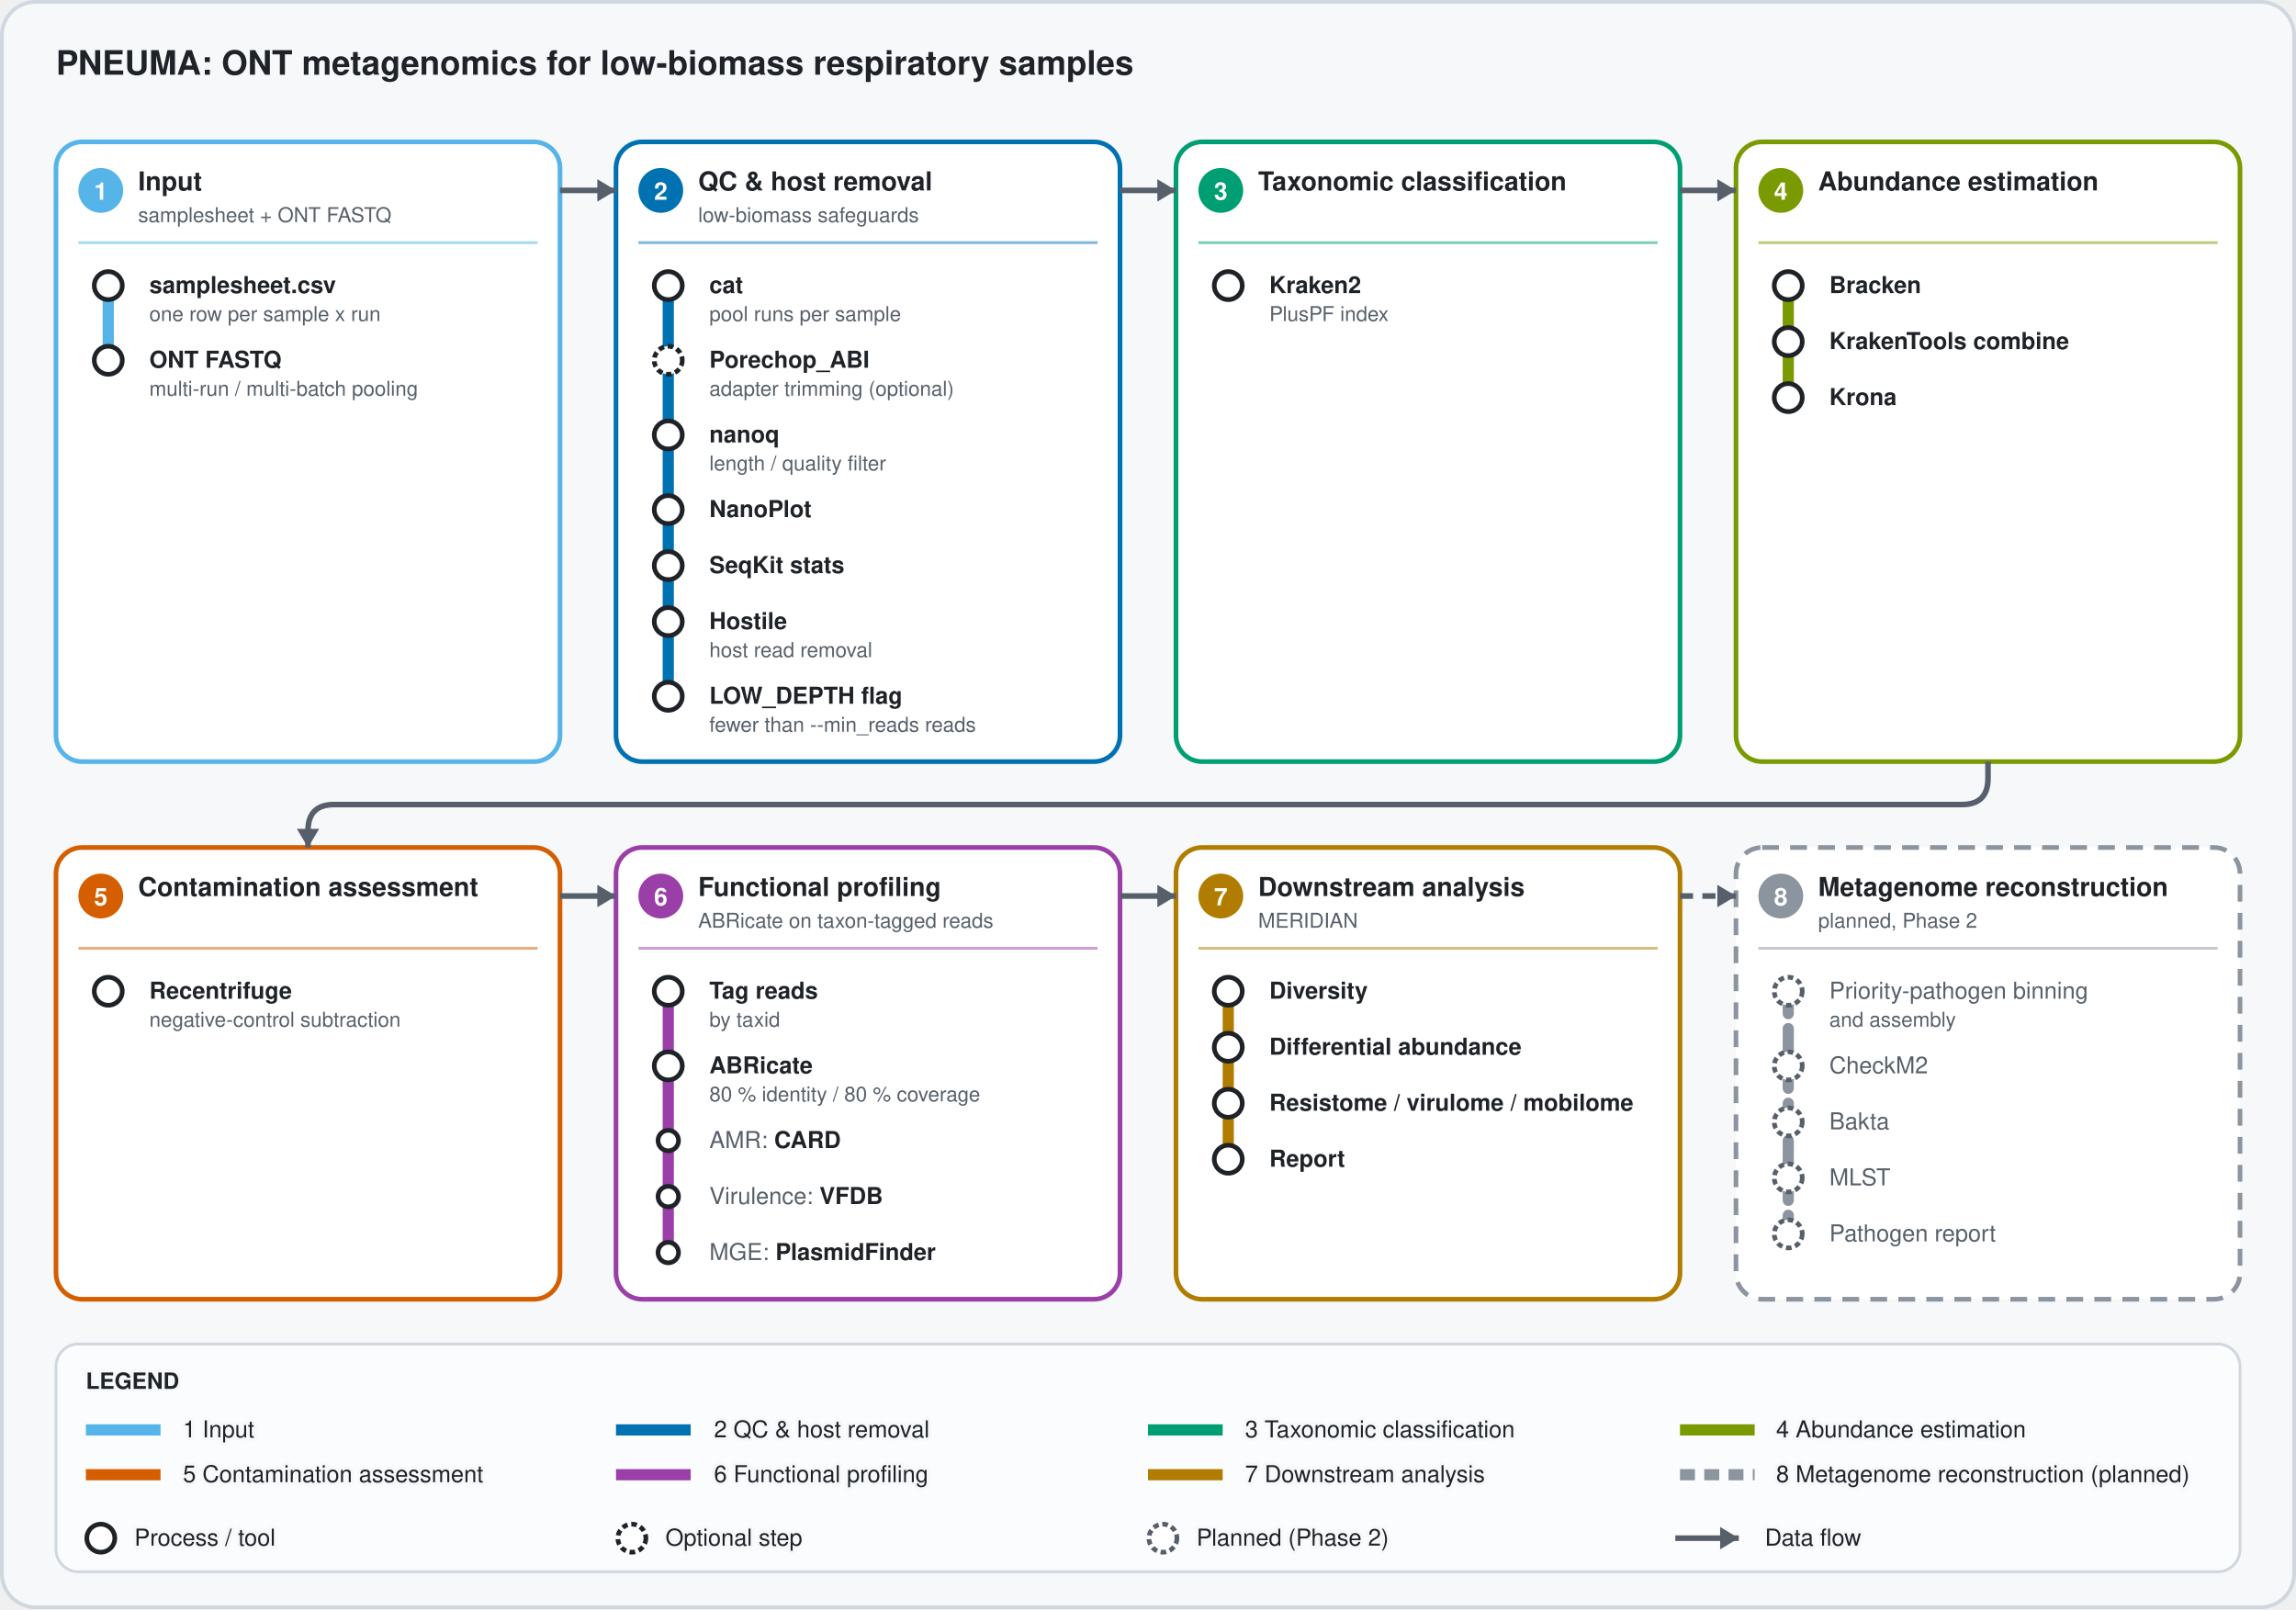
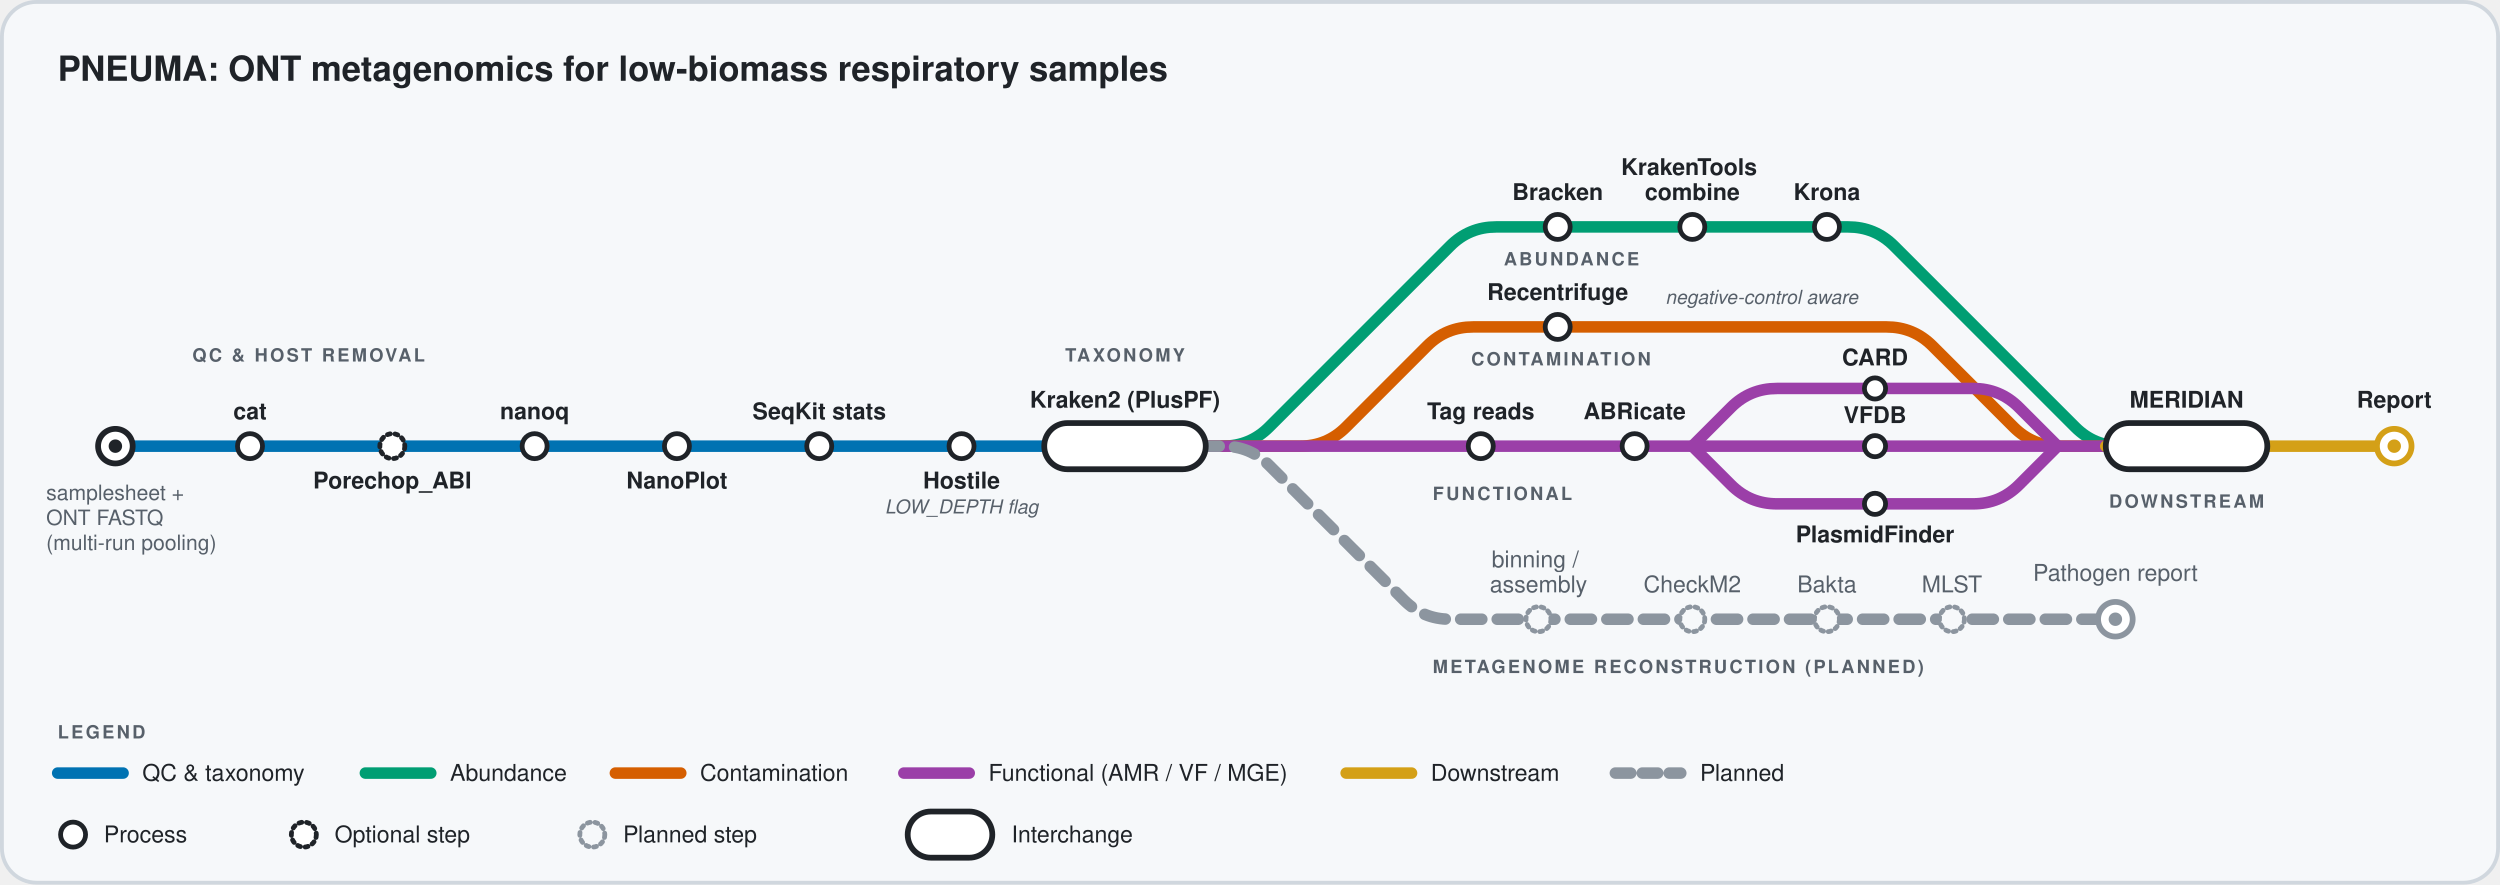
- <svg xmlns="http://www.w3.org/2000/svg" viewBox="0 0 1230 862" width="1230" height="862" role="img" font-family="Helvetica, Arial, sans-serif">
-   <rect x="1" y="1" width="1228" height="860" rx="18" fill="#f6f8fa" stroke="#d0d7de" stroke-width="2" />
-   <text x="30" y="40" text-anchor="start" font-size="18" font-weight="700" fill="#1f2328" stroke="#f6f8fa" stroke-width="3.5" paint-order="stroke" stroke-linejoin="round">
+ <svg xmlns="http://www.w3.org/2000/svg" viewBox="0 0 1300 460" width="1300" height="460" role="img" font-family="Helvetica, Arial, sans-serif">
+   <rect x="1" y="1" width="1298" height="458" rx="18" fill="#f6f8fa" stroke="#d0d7de" stroke-width="2" />
+   <text x="30" y="42" text-anchor="start" font-size="18" font-weight="700" fill="#1f2328" stroke="#f6f8fa" stroke-width="3.5" paint-order="stroke" stroke-linejoin="round">
    <tspan x="30" dy="0">PNEUMA: ONT metagenomics for low-biomass respiratory samples</tspan>
  </text>
-   <rect x="30" y="76" width="270" height="332" rx="14" fill="#ffffff" stroke="#56B4E9" stroke-width="2.5" />
-   <circle cx="54" cy="102" r="12" fill="#56B4E9" />
-   <text x="54" y="107" text-anchor="middle" font-size="13" font-weight="700" fill="#ffffff">1</text>
-   <text x="74" y="102" text-anchor="start" font-size="14" font-weight="700" fill="#1f2328" stroke="#ffffff" stroke-width="3.5" paint-order="stroke" stroke-linejoin="round">
-     <tspan x="74" dy="0">Input</tspan>
+   <path d="M60 232 L565 232" fill="none" stroke="#0072B2" stroke-width="6" stroke-linecap="round" stroke-linejoin="round" />
+   <path d="M585 232 L636.0 232.0 Q650 232 659.9 222.1 L754.1 127.9 Q764 118 778.0 118.0 L961.0 118.0 Q975 118 984.9 127.9 L1079.1 222.1 Q1089 232 1103.0 232.0 L1095 232" fill="none" stroke="#009E73" stroke-width="6" stroke-linecap="round" stroke-linejoin="round" />
+   <path d="M585 232 L676.0 232.0 Q690 232 699.9 222.1 L742.1 179.9 Q752 170 766.0 170.0 L981.0 170.0 Q995 170 1004.9 179.9 L1047.1 222.1 Q1057 232 1071.0 232.0 L1095 232" fill="none" stroke="#D55E00" stroke-width="6" stroke-linecap="round" stroke-linejoin="round" />
+   <path d="M585 232 L880 232" fill="none" stroke="#9B3FA8" stroke-width="6" stroke-linecap="round" stroke-linejoin="round" />
+   <path d="M880 232 L900.1 211.9 Q910 202 924.0 202.0 L1026.0 202.0 Q1040 202 1049.9 211.9 L1070 232" fill="none" stroke="#9B3FA8" stroke-width="6" stroke-linecap="round" stroke-linejoin="round" />
+   <path d="M880 232 L900.1 252.1 Q910 262 924.0 262.0 L1026.0 262.0 Q1040 262 1049.9 252.1 L1070 232" fill="none" stroke="#9B3FA8" stroke-width="6" stroke-linecap="round" stroke-linejoin="round" />
+   <path d="M880 232 L1056.0 232.0 Q1070 232 1084.0 232.0 L1095 232" fill="none" stroke="#9B3FA8" stroke-width="6" stroke-linecap="round" stroke-linejoin="round" />
+   <path d="M1095 232 L1245 232" fill="none" stroke="#D4A017" stroke-width="6" stroke-linecap="round" stroke-linejoin="round" />
+   <path d="M585 232 L636.0 232.0 Q650 232 659.9 241.9 L730.1 312.1 Q740 322 754.0 322.0 L1100 322" fill="none" stroke="#8c959f" stroke-width="6" stroke-linecap="round" stroke-linejoin="round" stroke-dasharray="11 8" />
+   <circle cx="130" cy="232" r="6.5" fill="#ffffff" stroke="#1f2328" stroke-width="2.5" />
+   <text x="130" y="218" text-anchor="middle" font-size="12" font-weight="700" fill="#1f2328" stroke="#f6f8fa" stroke-width="3.5" paint-order="stroke" stroke-linejoin="round">
+     <tspan x="130" dy="0">cat</tspan>
  </text>
-   <text x="74" y="119" text-anchor="start" font-size="11" font-weight="400" fill="#57606a" stroke="#ffffff" stroke-width="3.5" paint-order="stroke" stroke-linejoin="round">
-     <tspan x="74" dy="0">samplesheet + ONT FASTQ</tspan>
+   <circle cx="204" cy="232" r="6.5" fill="#ffffff" stroke="#1f2328" stroke-width="2.5" stroke-dasharray="1.5 2.5" stroke-linecap="round" />
+   <text x="204" y="254" text-anchor="middle" font-size="12" font-weight="700" fill="#1f2328" stroke="#f6f8fa" stroke-width="3.5" paint-order="stroke" stroke-linejoin="round">
+     <tspan x="204" dy="0">Porechop_ABI</tspan>
  </text>
-   <line x1="42" y1="130" x2="288" y2="130" stroke="#56B4E9" stroke-width="1.5" stroke-opacity="0.5" />
-   <line x1="58" y1="153" x2="58" y2="193" stroke="#56B4E9" stroke-width="6" stroke-linecap="round" />
-   <circle cx="58" cy="153" r="7.5" fill="#ffffff" stroke="#1f2328" stroke-width="2.5" />
-   <text x="80" y="157" text-anchor="start" font-size="12.5" font-weight="700" fill="#1f2328" stroke="#ffffff" stroke-width="3.5" paint-order="stroke" stroke-linejoin="round">
-     <tspan x="80" dy="0">samplesheet.csv</tspan>
+   <circle cx="278" cy="232" r="6.5" fill="#ffffff" stroke="#1f2328" stroke-width="2.5" />
+   <text x="278" y="218" text-anchor="middle" font-size="12" font-weight="700" fill="#1f2328" stroke="#f6f8fa" stroke-width="3.5" paint-order="stroke" stroke-linejoin="round">
+     <tspan x="278" dy="0">nanoq</tspan>
  </text>
-   <text x="80" y="172" text-anchor="start" font-size="11" font-weight="400" fill="#57606a" stroke="#ffffff" stroke-width="3.5" paint-order="stroke" stroke-linejoin="round">
-     <tspan x="80" dy="0">one row per sample x run</tspan>
+   <circle cx="352" cy="232" r="6.5" fill="#ffffff" stroke="#1f2328" stroke-width="2.5" />
+   <text x="352" y="254" text-anchor="middle" font-size="12" font-weight="700" fill="#1f2328" stroke="#f6f8fa" stroke-width="3.5" paint-order="stroke" stroke-linejoin="round">
+     <tspan x="352" dy="0">NanoPlot</tspan>
  </text>
-   <circle cx="58" cy="193" r="7.5" fill="#ffffff" stroke="#1f2328" stroke-width="2.5" />
-   <text x="80" y="197" text-anchor="start" font-size="12.5" font-weight="700" fill="#1f2328" stroke="#ffffff" stroke-width="3.5" paint-order="stroke" stroke-linejoin="round">
-     <tspan x="80" dy="0">ONT FASTQ</tspan>
+   <circle cx="426" cy="232" r="6.5" fill="#ffffff" stroke="#1f2328" stroke-width="2.5" />
+   <text x="426" y="218" text-anchor="middle" font-size="12" font-weight="700" fill="#1f2328" stroke="#f6f8fa" stroke-width="3.5" paint-order="stroke" stroke-linejoin="round">
+     <tspan x="426" dy="0">SeqKit stats</tspan>
  </text>
-   <text x="80" y="212" text-anchor="start" font-size="11" font-weight="400" fill="#57606a" stroke="#ffffff" stroke-width="3.5" paint-order="stroke" stroke-linejoin="round">
-     <tspan x="80" dy="0">multi-run / multi-batch pooling</tspan>
+   <circle cx="500" cy="232" r="6.5" fill="#ffffff" stroke="#1f2328" stroke-width="2.5" />
+   <text x="500" y="254" text-anchor="middle" font-size="12" font-weight="700" fill="#1f2328" stroke="#f6f8fa" stroke-width="3.5" paint-order="stroke" stroke-linejoin="round">
+     <tspan x="500" dy="0">Hostile</tspan>
  </text>
-   <rect x="330" y="76" width="270" height="332" rx="14" fill="#ffffff" stroke="#0072B2" stroke-width="2.5" />
-   <circle cx="354" cy="102" r="12" fill="#0072B2" />
-   <text x="354" y="107" text-anchor="middle" font-size="13" font-weight="700" fill="#ffffff">2</text>
-   <text x="374" y="102" text-anchor="start" font-size="14" font-weight="700" fill="#1f2328" stroke="#ffffff" stroke-width="3.5" paint-order="stroke" stroke-linejoin="round">
-     <tspan x="374" dy="0">QC &amp; host removal</tspan>
+   <text x="500" y="267" text-anchor="middle" font-size="10" font-weight="400" fill="#57606a" font-style="italic" stroke="#f6f8fa" stroke-width="3.5" paint-order="stroke" stroke-linejoin="round">
+     <tspan x="500" dy="0">LOW_DEPTH flag</tspan>
  </text>
-   <text x="374" y="119" text-anchor="start" font-size="11" font-weight="400" fill="#57606a" stroke="#ffffff" stroke-width="3.5" paint-order="stroke" stroke-linejoin="round">
-     <tspan x="374" dy="0">low-biomass safeguards</tspan>
+   <text x="100" y="188" text-anchor="start" font-size="9.5" font-weight="700" fill="#57606a" letter-spacing="1.2" stroke="#f6f8fa" stroke-width="3.5" paint-order="stroke" stroke-linejoin="round">
+     <tspan x="100" dy="0">QC &amp; HOST REMOVAL</tspan>
  </text>
-   <line x1="342" y1="130" x2="588" y2="130" stroke="#0072B2" stroke-width="1.5" stroke-opacity="0.5" />
-   <line x1="358" y1="153" x2="358" y2="373" stroke="#0072B2" stroke-width="6" stroke-linecap="round" />
-   <circle cx="358" cy="153" r="7.5" fill="#ffffff" stroke="#1f2328" stroke-width="2.5" />
-   <text x="380" y="157" text-anchor="start" font-size="12.5" font-weight="700" fill="#1f2328" stroke="#ffffff" stroke-width="3.5" paint-order="stroke" stroke-linejoin="round">
-     <tspan x="380" dy="0">cat</tspan>
+   <circle cx="60" cy="232" r="9" fill="#ffffff" stroke="#1f2328" stroke-width="3" />
+   <circle cx="60" cy="232" r="3.5" fill="#1f2328" />
+   <text x="24" y="260" text-anchor="start" font-size="11" font-weight="400" fill="#57606a" stroke="#f6f8fa" stroke-width="3.5" paint-order="stroke" stroke-linejoin="round">
+     <tspan x="24" dy="0">samplesheet +</tspan>
+     <tspan x="24" dy="13">ONT FASTQ</tspan>
+     <tspan x="24" dy="13">(multi-run pooling)</tspan>
  </text>
-   <text x="380" y="172" text-anchor="start" font-size="11" font-weight="400" fill="#57606a" stroke="#ffffff" stroke-width="3.5" paint-order="stroke" stroke-linejoin="round">
-     <tspan x="380" dy="0">pool runs per sample</tspan>
+   <rect x="543" y="220" width="84" height="24" rx="12" fill="#ffffff" stroke="#1f2328" stroke-width="3" />
+   <text x="585" y="212" text-anchor="middle" font-size="12" font-weight="700" fill="#1f2328" stroke="#f6f8fa" stroke-width="3.5" paint-order="stroke" stroke-linejoin="round">
+     <tspan x="585" dy="0">Kraken2 (PlusPF)</tspan>
  </text>
-   <circle cx="358" cy="193" r="7.5" fill="#ffffff" stroke="#1f2328" stroke-width="2.5" stroke-dasharray="3 2" />
-   <text x="380" y="197" text-anchor="start" font-size="12.5" font-weight="700" fill="#1f2328" stroke="#ffffff" stroke-width="3.5" paint-order="stroke" stroke-linejoin="round">
-     <tspan x="380" dy="0">Porechop_ABI</tspan>
+   <text x="585" y="188" text-anchor="middle" font-size="9.5" font-weight="700" fill="#57606a" letter-spacing="1.2" stroke="#f6f8fa" stroke-width="3.5" paint-order="stroke" stroke-linejoin="round">
+     <tspan x="585" dy="0">TAXONOMY</tspan>
  </text>
-   <text x="380" y="212" text-anchor="start" font-size="11" font-weight="400" fill="#57606a" stroke="#ffffff" stroke-width="3.5" paint-order="stroke" stroke-linejoin="round">
-     <tspan x="380" dy="0">adapter trimming (optional)</tspan>
+   <circle cx="810" cy="118" r="6.5" fill="#ffffff" stroke="#1f2328" stroke-width="2.5" />
+   <text x="810" y="104" text-anchor="middle" font-size="12" font-weight="700" fill="#1f2328" stroke="#f6f8fa" stroke-width="3.5" paint-order="stroke" stroke-linejoin="round">
+     <tspan x="810" dy="0">Bracken</tspan>
  </text>
-   <circle cx="358" cy="233" r="7.5" fill="#ffffff" stroke="#1f2328" stroke-width="2.5" />
-   <text x="380" y="237" text-anchor="start" font-size="12.5" font-weight="700" fill="#1f2328" stroke="#ffffff" stroke-width="3.5" paint-order="stroke" stroke-linejoin="round">
-     <tspan x="380" dy="0">nanoq</tspan>
+   <circle cx="880" cy="118" r="6.5" fill="#ffffff" stroke="#1f2328" stroke-width="2.5" />
+   <text x="880" y="91" text-anchor="middle" font-size="12" font-weight="700" fill="#1f2328" stroke="#f6f8fa" stroke-width="3.5" paint-order="stroke" stroke-linejoin="round">
+     <tspan x="880" dy="0">KrakenTools</tspan>
+     <tspan x="880" dy="13">combine</tspan>
  </text>
-   <text x="380" y="252" text-anchor="start" font-size="11" font-weight="400" fill="#57606a" stroke="#ffffff" stroke-width="3.5" paint-order="stroke" stroke-linejoin="round">
-     <tspan x="380" dy="0">length / quality filter</tspan>
+   <circle cx="950" cy="118" r="6.5" fill="#ffffff" stroke="#1f2328" stroke-width="2.5" />
+   <text x="950" y="104" text-anchor="middle" font-size="12" font-weight="700" fill="#1f2328" stroke="#f6f8fa" stroke-width="3.5" paint-order="stroke" stroke-linejoin="round">
+     <tspan x="950" dy="0">Krona</tspan>
  </text>
-   <circle cx="358" cy="273" r="7.5" fill="#ffffff" stroke="#1f2328" stroke-width="2.5" />
-   <text x="380" y="277" text-anchor="start" font-size="12.5" font-weight="700" fill="#1f2328" stroke="#ffffff" stroke-width="3.5" paint-order="stroke" stroke-linejoin="round">
-     <tspan x="380" dy="0">NanoPlot</tspan>
+   <text x="782" y="138" text-anchor="start" font-size="9.5" font-weight="700" fill="#57606a" letter-spacing="1.2" stroke="#f6f8fa" stroke-width="3.5" paint-order="stroke" stroke-linejoin="round">
+     <tspan x="782" dy="0">ABUNDANCE</tspan>
  </text>
-   <circle cx="358" cy="303" r="7.5" fill="#ffffff" stroke="#1f2328" stroke-width="2.5" />
-   <text x="380" y="307" text-anchor="start" font-size="12.5" font-weight="700" fill="#1f2328" stroke="#ffffff" stroke-width="3.5" paint-order="stroke" stroke-linejoin="round">
-     <tspan x="380" dy="0">SeqKit stats</tspan>
+   <circle cx="810" cy="170" r="6.5" fill="#ffffff" stroke="#1f2328" stroke-width="2.5" />
+   <text x="810" y="156" text-anchor="middle" font-size="12" font-weight="700" fill="#1f2328" stroke="#f6f8fa" stroke-width="3.5" paint-order="stroke" stroke-linejoin="round">
+     <tspan x="810" dy="0">Recentrifuge</tspan>
  </text>
-   <circle cx="358" cy="333" r="7.5" fill="#ffffff" stroke="#1f2328" stroke-width="2.5" />
-   <text x="380" y="337" text-anchor="start" font-size="12.5" font-weight="700" fill="#1f2328" stroke="#ffffff" stroke-width="3.5" paint-order="stroke" stroke-linejoin="round">
-     <tspan x="380" dy="0">Hostile</tspan>
+   <text x="866" y="158" text-anchor="start" font-size="10" font-weight="400" fill="#57606a" font-style="italic" stroke="#f6f8fa" stroke-width="3.5" paint-order="stroke" stroke-linejoin="round">
+     <tspan x="866" dy="0">negative-control aware</tspan>
  </text>
-   <text x="380" y="352" text-anchor="start" font-size="11" font-weight="400" fill="#57606a" stroke="#ffffff" stroke-width="3.5" paint-order="stroke" stroke-linejoin="round">
-     <tspan x="380" dy="0">host read removal</tspan>
+   <text x="765" y="190" text-anchor="start" font-size="9.5" font-weight="700" fill="#57606a" letter-spacing="1.2" stroke="#f6f8fa" stroke-width="3.5" paint-order="stroke" stroke-linejoin="round">
+     <tspan x="765" dy="0">CONTAMINATION</tspan>
  </text>
-   <circle cx="358" cy="373" r="7.5" fill="#ffffff" stroke="#1f2328" stroke-width="2.5" />
-   <text x="380" y="377" text-anchor="start" font-size="12.5" font-weight="700" fill="#1f2328" stroke="#ffffff" stroke-width="3.5" paint-order="stroke" stroke-linejoin="round">
-     <tspan x="380" dy="0">LOW_DEPTH flag</tspan>
+   <circle cx="770" cy="232" r="6.5" fill="#ffffff" stroke="#1f2328" stroke-width="2.5" />
+   <text x="770" y="218" text-anchor="middle" font-size="12" font-weight="700" fill="#1f2328" stroke="#f6f8fa" stroke-width="3.5" paint-order="stroke" stroke-linejoin="round">
+     <tspan x="770" dy="0">Tag reads</tspan>
  </text>
-   <text x="380" y="392" text-anchor="start" font-size="11" font-weight="400" fill="#57606a" stroke="#ffffff" stroke-width="3.5" paint-order="stroke" stroke-linejoin="round">
-     <tspan x="380" dy="0">fewer than --min_reads reads</tspan>
+   <circle cx="850" cy="232" r="6.5" fill="#ffffff" stroke="#1f2328" stroke-width="2.5" />
+   <text x="850" y="218" text-anchor="middle" font-size="12" font-weight="700" fill="#1f2328" stroke="#f6f8fa" stroke-width="3.5" paint-order="stroke" stroke-linejoin="round">
+     <tspan x="850" dy="0">ABRicate</tspan>
  </text>
-   <rect x="630" y="76" width="270" height="332" rx="14" fill="#ffffff" stroke="#009E73" stroke-width="2.5" />
-   <circle cx="654" cy="102" r="12" fill="#009E73" />
-   <text x="654" y="107" text-anchor="middle" font-size="13" font-weight="700" fill="#ffffff">3</text>
-   <text x="674" y="102" text-anchor="start" font-size="14" font-weight="700" fill="#1f2328" stroke="#ffffff" stroke-width="3.5" paint-order="stroke" stroke-linejoin="round">
-     <tspan x="674" dy="0">Taxonomic classification</tspan>
+   <circle cx="975" cy="202" r="5.5" fill="#ffffff" stroke="#1f2328" stroke-width="2.5" />
+   <text x="975" y="190" text-anchor="middle" font-size="12" font-weight="700" fill="#1f2328" stroke="#f6f8fa" stroke-width="3.5" paint-order="stroke" stroke-linejoin="round">
+     <tspan x="975" dy="0">CARD</tspan>
  </text>
-   <line x1="642" y1="130" x2="888" y2="130" stroke="#009E73" stroke-width="1.5" stroke-opacity="0.5" />
-   <circle cx="658" cy="153" r="7.5" fill="#ffffff" stroke="#1f2328" stroke-width="2.5" />
-   <text x="680" y="157" text-anchor="start" font-size="12.5" font-weight="700" fill="#1f2328" stroke="#ffffff" stroke-width="3.5" paint-order="stroke" stroke-linejoin="round">
-     <tspan x="680" dy="0">Kraken2</tspan>
+   <circle cx="975" cy="232" r="5.5" fill="#ffffff" stroke="#1f2328" stroke-width="2.5" />
+   <text x="975" y="220" text-anchor="middle" font-size="12" font-weight="700" fill="#1f2328" stroke="#f6f8fa" stroke-width="3.5" paint-order="stroke" stroke-linejoin="round">
+     <tspan x="975" dy="0">VFDB</tspan>
  </text>
-   <text x="680" y="172" text-anchor="start" font-size="11" font-weight="400" fill="#57606a" stroke="#ffffff" stroke-width="3.5" paint-order="stroke" stroke-linejoin="round">
-     <tspan x="680" dy="0">PlusPF index</tspan>
+   <circle cx="975" cy="262" r="5.5" fill="#ffffff" stroke="#1f2328" stroke-width="2.5" />
+   <text x="975" y="282" text-anchor="middle" font-size="12" font-weight="700" fill="#1f2328" stroke="#f6f8fa" stroke-width="3.5" paint-order="stroke" stroke-linejoin="round">
+     <tspan x="975" dy="0">PlasmidFinder</tspan>
  </text>
-   <rect x="930" y="76" width="270" height="332" rx="14" fill="#ffffff" stroke="#7A9A01" stroke-width="2.5" />
-   <circle cx="954" cy="102" r="12" fill="#7A9A01" />
-   <text x="954" y="107" text-anchor="middle" font-size="13" font-weight="700" fill="#ffffff">4</text>
-   <text x="974" y="102" text-anchor="start" font-size="14" font-weight="700" fill="#1f2328" stroke="#ffffff" stroke-width="3.5" paint-order="stroke" stroke-linejoin="round">
-     <tspan x="974" dy="0">Abundance estimation</tspan>
+   <text x="745" y="260" text-anchor="start" font-size="9.5" font-weight="700" fill="#57606a" letter-spacing="1.2" stroke="#f6f8fa" stroke-width="3.5" paint-order="stroke" stroke-linejoin="round">
+     <tspan x="745" dy="0">FUNCTIONAL</tspan>
  </text>
-   <line x1="942" y1="130" x2="1188" y2="130" stroke="#7A9A01" stroke-width="1.5" stroke-opacity="0.5" />
-   <line x1="958" y1="153" x2="958" y2="213" stroke="#7A9A01" stroke-width="6" stroke-linecap="round" />
-   <circle cx="958" cy="153" r="7.5" fill="#ffffff" stroke="#1f2328" stroke-width="2.5" />
-   <text x="980" y="157" text-anchor="start" font-size="12.5" font-weight="700" fill="#1f2328" stroke="#ffffff" stroke-width="3.5" paint-order="stroke" stroke-linejoin="round">
-     <tspan x="980" dy="0">Bracken</tspan>
+   <rect x="1095" y="220" width="84" height="24" rx="12" fill="#ffffff" stroke="#1f2328" stroke-width="3" />
+   <text x="1137" y="212" text-anchor="middle" font-size="12" font-weight="700" fill="#1f2328" stroke="#f6f8fa" stroke-width="3.5" paint-order="stroke" stroke-linejoin="round">
+     <tspan x="1137" dy="0">MERIDIAN</tspan>
  </text>
-   <circle cx="958" cy="183" r="7.5" fill="#ffffff" stroke="#1f2328" stroke-width="2.5" />
-   <text x="980" y="187" text-anchor="start" font-size="12.5" font-weight="700" fill="#1f2328" stroke="#ffffff" stroke-width="3.5" paint-order="stroke" stroke-linejoin="round">
-     <tspan x="980" dy="0">KrakenTools combine</tspan>
+   <circle cx="1245" cy="232" r="9" fill="#ffffff" stroke="#D4A017" stroke-width="3" />
+   <circle cx="1245" cy="232" r="3.5" fill="#D4A017" />
+   <text x="1245" y="212" text-anchor="middle" font-size="12" font-weight="700" fill="#1f2328" stroke="#f6f8fa" stroke-width="3.5" paint-order="stroke" stroke-linejoin="round">
+     <tspan x="1245" dy="0">Report</tspan>
  </text>
-   <circle cx="958" cy="213" r="7.5" fill="#ffffff" stroke="#1f2328" stroke-width="2.5" />
-   <text x="980" y="217" text-anchor="start" font-size="12.5" font-weight="700" fill="#1f2328" stroke="#ffffff" stroke-width="3.5" paint-order="stroke" stroke-linejoin="round">
-     <tspan x="980" dy="0">Krona</tspan>
+   <text x="1137" y="264" text-anchor="middle" font-size="9.5" font-weight="700" fill="#57606a" letter-spacing="1.2" stroke="#f6f8fa" stroke-width="3.5" paint-order="stroke" stroke-linejoin="round">
+     <tspan x="1137" dy="0">DOWNSTREAM</tspan>
  </text>
-   <rect x="30" y="454" width="270" height="242" rx="14" fill="#ffffff" stroke="#D55E00" stroke-width="2.5" />
-   <circle cx="54" cy="480" r="12" fill="#D55E00" />
-   <text x="54" y="485" text-anchor="middle" font-size="13" font-weight="700" fill="#ffffff">5</text>
-   <text x="74" y="480" text-anchor="start" font-size="14" font-weight="700" fill="#1f2328" stroke="#ffffff" stroke-width="3.5" paint-order="stroke" stroke-linejoin="round">
-     <tspan x="74" dy="0">Contamination assessment</tspan>
+   <circle cx="800" cy="322" r="6.5" fill="#f6f8fa" stroke="#8c959f" stroke-width="2.5" stroke-dasharray="1.5 2.5" stroke-linecap="round" />
+   <text x="800" y="295" text-anchor="middle" font-size="12" font-weight="400" fill="#57606a" stroke="#f6f8fa" stroke-width="3.5" paint-order="stroke" stroke-linejoin="round">
+     <tspan x="800" dy="0">binning /</tspan>
+     <tspan x="800" dy="13">assembly</tspan>
  </text>
-   <line x1="42" y1="508" x2="288" y2="508" stroke="#D55E00" stroke-width="1.5" stroke-opacity="0.5" />
-   <circle cx="58" cy="531" r="7.5" fill="#ffffff" stroke="#1f2328" stroke-width="2.5" />
-   <text x="80" y="535" text-anchor="start" font-size="12.5" font-weight="700" fill="#1f2328" stroke="#ffffff" stroke-width="3.5" paint-order="stroke" stroke-linejoin="round">
-     <tspan x="80" dy="0">Recentrifuge</tspan>
+   <circle cx="880" cy="322" r="6.5" fill="#f6f8fa" stroke="#8c959f" stroke-width="2.5" stroke-dasharray="1.5 2.5" stroke-linecap="round" />
+   <text x="880" y="308" text-anchor="middle" font-size="12" font-weight="400" fill="#57606a" stroke="#f6f8fa" stroke-width="3.5" paint-order="stroke" stroke-linejoin="round">
+     <tspan x="880" dy="0">CheckM2</tspan>
  </text>
-   <text x="80" y="550" text-anchor="start" font-size="11" font-weight="400" fill="#57606a" stroke="#ffffff" stroke-width="3.5" paint-order="stroke" stroke-linejoin="round">
-     <tspan x="80" dy="0">negative-control subtraction</tspan>
+   <circle cx="950" cy="322" r="6.5" fill="#f6f8fa" stroke="#8c959f" stroke-width="2.5" stroke-dasharray="1.5 2.5" stroke-linecap="round" />
+   <text x="950" y="308" text-anchor="middle" font-size="12" font-weight="400" fill="#57606a" stroke="#f6f8fa" stroke-width="3.5" paint-order="stroke" stroke-linejoin="round">
+     <tspan x="950" dy="0">Bakta</tspan>
  </text>
-   <rect x="330" y="454" width="270" height="242" rx="14" fill="#ffffff" stroke="#9B3FA8" stroke-width="2.5" />
-   <circle cx="354" cy="480" r="12" fill="#9B3FA8" />
-   <text x="354" y="485" text-anchor="middle" font-size="13" font-weight="700" fill="#ffffff">6</text>
-   <text x="374" y="480" text-anchor="start" font-size="14" font-weight="700" fill="#1f2328" stroke="#ffffff" stroke-width="3.5" paint-order="stroke" stroke-linejoin="round">
-     <tspan x="374" dy="0">Functional profiling</tspan>
+   <circle cx="1015" cy="322" r="6.5" fill="#f6f8fa" stroke="#8c959f" stroke-width="2.5" stroke-dasharray="1.5 2.5" stroke-linecap="round" />
+   <text x="1015" y="308" text-anchor="middle" font-size="12" font-weight="400" fill="#57606a" stroke="#f6f8fa" stroke-width="3.5" paint-order="stroke" stroke-linejoin="round">
+     <tspan x="1015" dy="0">MLST</tspan>
  </text>
-   <text x="374" y="497" text-anchor="start" font-size="11" font-weight="400" fill="#57606a" stroke="#ffffff" stroke-width="3.5" paint-order="stroke" stroke-linejoin="round">
-     <tspan x="374" dy="0">ABRicate on taxon-tagged reads</tspan>
+   <circle cx="1100" cy="322" r="9" fill="#ffffff" stroke="#8c959f" stroke-width="3" />
+   <circle cx="1100" cy="322" r="3.5" fill="#8c959f" />
+   <text x="1100" y="302" text-anchor="middle" font-size="12" font-weight="400" fill="#57606a" stroke="#f6f8fa" stroke-width="3.5" paint-order="stroke" stroke-linejoin="round">
+     <tspan x="1100" dy="0">Pathogen report</tspan>
  </text>
-   <line x1="342" y1="508" x2="588" y2="508" stroke="#9B3FA8" stroke-width="1.5" stroke-opacity="0.5" />
-   <line x1="358" y1="531" x2="358" y2="671" stroke="#9B3FA8" stroke-width="6" stroke-linecap="round" />
-   <circle cx="358" cy="531" r="7.5" fill="#ffffff" stroke="#1f2328" stroke-width="2.5" />
-   <text x="380" y="535" text-anchor="start" font-size="12.5" font-weight="700" fill="#1f2328" stroke="#ffffff" stroke-width="3.5" paint-order="stroke" stroke-linejoin="round">
-     <tspan x="380" dy="0">Tag reads</tspan>
+   <text x="745" y="350" text-anchor="start" font-size="9.5" font-weight="700" fill="#57606a" letter-spacing="1.2" stroke="#f6f8fa" stroke-width="3.5" paint-order="stroke" stroke-linejoin="round">
+     <tspan x="745" dy="0">METAGENOME RECONSTRUCTION (PLANNED)</tspan>
  </text>
-   <text x="380" y="550" text-anchor="start" font-size="11" font-weight="400" fill="#57606a" stroke="#ffffff" stroke-width="3.5" paint-order="stroke" stroke-linejoin="round">
-     <tspan x="380" dy="0">by taxid</tspan>
+   <text x="30" y="384" text-anchor="start" font-size="9.5" font-weight="700" fill="#57606a" letter-spacing="1.2" stroke="#f6f8fa" stroke-width="3.5" paint-order="stroke" stroke-linejoin="round">
+     <tspan x="30" dy="0">LEGEND</tspan>
  </text>
-   <circle cx="358" cy="571" r="7.5" fill="#ffffff" stroke="#1f2328" stroke-width="2.5" />
-   <text x="380" y="575" text-anchor="start" font-size="12.5" font-weight="700" fill="#1f2328" stroke="#ffffff" stroke-width="3.5" paint-order="stroke" stroke-linejoin="round">
-     <tspan x="380" dy="0">ABRicate</tspan>
+   <line x1="30" y1="402" x2="64" y2="402" stroke="#0072B2" stroke-width="6" stroke-linecap="round" />
+   <text x="74" y="406" text-anchor="start" font-size="12" font-weight="400" fill="#1f2328" stroke="#f6f8fa" stroke-width="3.5" paint-order="stroke" stroke-linejoin="round">
+     <tspan x="74" dy="0">QC &amp; taxonomy</tspan>
  </text>
-   <text x="380" y="590" text-anchor="start" font-size="11" font-weight="400" fill="#57606a" stroke="#ffffff" stroke-width="3.5" paint-order="stroke" stroke-linejoin="round">
-     <tspan x="380" dy="0">80 % identity / 80 % coverage</tspan>
+   <line x1="190" y1="402" x2="224" y2="402" stroke="#009E73" stroke-width="6" stroke-linecap="round" />
+   <text x="234" y="406" text-anchor="start" font-size="12" font-weight="400" fill="#1f2328" stroke="#f6f8fa" stroke-width="3.5" paint-order="stroke" stroke-linejoin="round">
+     <tspan x="234" dy="0">Abundance</tspan>
  </text>
-   <circle cx="358" cy="611" r="5.5" fill="#ffffff" stroke="#1f2328" stroke-width="2.5" />
-   <text x="380" y="615" font-size="12.5" fill="#57606a" stroke="#ffffff" stroke-width="3.5" paint-order="stroke" stroke-linejoin="round">AMR: <tspan font-weight="700" fill="#1f2328">CARD</tspan>
+   <line x1="320" y1="402" x2="354" y2="402" stroke="#D55E00" stroke-width="6" stroke-linecap="round" />
+   <text x="364" y="406" text-anchor="start" font-size="12" font-weight="400" fill="#1f2328" stroke="#f6f8fa" stroke-width="3.5" paint-order="stroke" stroke-linejoin="round">
+     <tspan x="364" dy="0">Contamination</tspan>
  </text>
-   <circle cx="358" cy="641" r="5.5" fill="#ffffff" stroke="#1f2328" stroke-width="2.5" />
-   <text x="380" y="645" font-size="12.5" fill="#57606a" stroke="#ffffff" stroke-width="3.5" paint-order="stroke" stroke-linejoin="round">Virulence: <tspan font-weight="700" fill="#1f2328">VFDB</tspan>
+   <line x1="470" y1="402" x2="504" y2="402" stroke="#9B3FA8" stroke-width="6" stroke-linecap="round" />
+   <text x="514" y="406" text-anchor="start" font-size="12" font-weight="400" fill="#1f2328" stroke="#f6f8fa" stroke-width="3.5" paint-order="stroke" stroke-linejoin="round">
+     <tspan x="514" dy="0">Functional (AMR / VF / MGE)</tspan>
  </text>
-   <circle cx="358" cy="671" r="5.5" fill="#ffffff" stroke="#1f2328" stroke-width="2.5" />
-   <text x="380" y="675" font-size="12.5" fill="#57606a" stroke="#ffffff" stroke-width="3.5" paint-order="stroke" stroke-linejoin="round">MGE: <tspan font-weight="700" fill="#1f2328">PlasmidFinder</tspan>
+   <line x1="700" y1="402" x2="734" y2="402" stroke="#D4A017" stroke-width="6" stroke-linecap="round" />
+   <text x="744" y="406" text-anchor="start" font-size="12" font-weight="400" fill="#1f2328" stroke="#f6f8fa" stroke-width="3.5" paint-order="stroke" stroke-linejoin="round">
+     <tspan x="744" dy="0">Downstream</tspan>
  </text>
-   <rect x="630" y="454" width="270" height="242" rx="14" fill="#ffffff" stroke="#B07D00" stroke-width="2.5" />
-   <circle cx="654" cy="480" r="12" fill="#B07D00" />
-   <text x="654" y="485" text-anchor="middle" font-size="13" font-weight="700" fill="#ffffff">7</text>
-   <text x="674" y="480" text-anchor="start" font-size="14" font-weight="700" fill="#1f2328" stroke="#ffffff" stroke-width="3.5" paint-order="stroke" stroke-linejoin="round">
-     <tspan x="674" dy="0">Downstream analysis</tspan>
+   <line x1="840" y1="402" x2="874" y2="402" stroke="#8c959f" stroke-width="6" stroke-linecap="round" stroke-dasharray="8 6" />
+   <text x="884" y="406" text-anchor="start" font-size="12" font-weight="400" fill="#1f2328" stroke="#f6f8fa" stroke-width="3.5" paint-order="stroke" stroke-linejoin="round">
+     <tspan x="884" dy="0">Planned</tspan>
  </text>
-   <text x="674" y="497" text-anchor="start" font-size="11" font-weight="400" fill="#57606a" stroke="#ffffff" stroke-width="3.5" paint-order="stroke" stroke-linejoin="round">
-     <tspan x="674" dy="0">MERIDIAN</tspan>
+   <circle cx="38" cy="434" r="6.5" fill="#ffffff" stroke="#1f2328" stroke-width="2.5" />
+   <text x="54" y="438" text-anchor="start" font-size="12" font-weight="400" fill="#1f2328" stroke="#f6f8fa" stroke-width="3.5" paint-order="stroke" stroke-linejoin="round">
+     <tspan x="54" dy="0">Process</tspan>
  </text>
-   <line x1="642" y1="508" x2="888" y2="508" stroke="#B07D00" stroke-width="1.5" stroke-opacity="0.5" />
-   <line x1="658" y1="531" x2="658" y2="621" stroke="#B07D00" stroke-width="6" stroke-linecap="round" />
-   <circle cx="658" cy="531" r="7.5" fill="#ffffff" stroke="#1f2328" stroke-width="2.5" />
-   <text x="680" y="535" text-anchor="start" font-size="12.5" font-weight="700" fill="#1f2328" stroke="#ffffff" stroke-width="3.5" paint-order="stroke" stroke-linejoin="round">
-     <tspan x="680" dy="0">Diversity</tspan>
+   <circle cx="158" cy="434" r="6.5" fill="#ffffff" stroke="#1f2328" stroke-width="2.5" stroke-dasharray="1.5 2.5" stroke-linecap="round" />
+   <text x="174" y="438" text-anchor="start" font-size="12" font-weight="400" fill="#1f2328" stroke="#f6f8fa" stroke-width="3.5" paint-order="stroke" stroke-linejoin="round">
+     <tspan x="174" dy="0">Optional step</tspan>
  </text>
-   <circle cx="658" cy="561" r="7.5" fill="#ffffff" stroke="#1f2328" stroke-width="2.5" />
-   <text x="680" y="565" text-anchor="start" font-size="12.5" font-weight="700" fill="#1f2328" stroke="#ffffff" stroke-width="3.5" paint-order="stroke" stroke-linejoin="round">
-     <tspan x="680" dy="0">Differential abundance</tspan>
+   <circle cx="308" cy="434" r="6.5" fill="#f6f8fa" stroke="#8c959f" stroke-width="2.5" stroke-dasharray="1.5 2.5" stroke-linecap="round" />
+   <text x="324" y="438" text-anchor="start" font-size="12" font-weight="400" fill="#1f2328" stroke="#f6f8fa" stroke-width="3.5" paint-order="stroke" stroke-linejoin="round">
+     <tspan x="324" dy="0">Planned step</tspan>
  </text>
-   <circle cx="658" cy="591" r="7.5" fill="#ffffff" stroke="#1f2328" stroke-width="2.5" />
-   <text x="680" y="595" text-anchor="start" font-size="12.5" font-weight="700" fill="#1f2328" stroke="#ffffff" stroke-width="3.5" paint-order="stroke" stroke-linejoin="round">
-     <tspan x="680" dy="0">Resistome / virulome / mobilome</tspan>
-   </text>
-   <circle cx="658" cy="621" r="7.5" fill="#ffffff" stroke="#1f2328" stroke-width="2.5" />
-   <text x="680" y="625" text-anchor="start" font-size="12.5" font-weight="700" fill="#1f2328" stroke="#ffffff" stroke-width="3.5" paint-order="stroke" stroke-linejoin="round">
-     <tspan x="680" dy="0">Report</tspan>
-   </text>
-   <rect x="930" y="454" width="270" height="242" rx="14" fill="#ffffff" stroke="#8c959f" stroke-width="2.5" stroke-dasharray="9 6" />
-   <circle cx="954" cy="480" r="12" fill="#8c959f" />
-   <text x="954" y="485" text-anchor="middle" font-size="13" font-weight="700" fill="#ffffff">8</text>
-   <text x="974" y="480" text-anchor="start" font-size="14" font-weight="700" fill="#1f2328" stroke="#ffffff" stroke-width="3.5" paint-order="stroke" stroke-linejoin="round">
-     <tspan x="974" dy="0">Metagenome reconstruction</tspan>
-   </text>
-   <text x="974" y="497" text-anchor="start" font-size="11" font-weight="400" fill="#57606a" stroke="#ffffff" stroke-width="3.5" paint-order="stroke" stroke-linejoin="round">
-     <tspan x="974" dy="0">planned, Phase 2</tspan>
-   </text>
-   <line x1="942" y1="508" x2="1188" y2="508" stroke="#8c959f" stroke-width="1.5" stroke-opacity="0.5" />
-   <line x1="958" y1="531" x2="958" y2="661" stroke="#8c959f" stroke-width="6" stroke-linecap="round" stroke-dasharray="12 8" />
-   <circle cx="958" cy="531" r="7.5" fill="#ffffff" stroke="#57606a" stroke-width="2.5" stroke-dasharray="3 2" />
-   <text x="980" y="535" text-anchor="start" font-size="12.5" font-weight="400" fill="#57606a" stroke="#ffffff" stroke-width="3.5" paint-order="stroke" stroke-linejoin="round">
-     <tspan x="980" dy="0">Priority-pathogen binning</tspan>
-   </text>
-   <text x="980" y="550" text-anchor="start" font-size="11" font-weight="400" fill="#57606a" stroke="#ffffff" stroke-width="3.5" paint-order="stroke" stroke-linejoin="round">
-     <tspan x="980" dy="0">and assembly</tspan>
-   </text>
-   <circle cx="958" cy="571" r="7.5" fill="#ffffff" stroke="#57606a" stroke-width="2.5" stroke-dasharray="3 2" />
-   <text x="980" y="575" text-anchor="start" font-size="12.5" font-weight="400" fill="#57606a" stroke="#ffffff" stroke-width="3.5" paint-order="stroke" stroke-linejoin="round">
-     <tspan x="980" dy="0">CheckM2</tspan>
-   </text>
-   <circle cx="958" cy="601" r="7.5" fill="#ffffff" stroke="#57606a" stroke-width="2.5" stroke-dasharray="3 2" />
-   <text x="980" y="605" text-anchor="start" font-size="12.5" font-weight="400" fill="#57606a" stroke="#ffffff" stroke-width="3.5" paint-order="stroke" stroke-linejoin="round">
-     <tspan x="980" dy="0">Bakta</tspan>
-   </text>
-   <circle cx="958" cy="631" r="7.5" fill="#ffffff" stroke="#57606a" stroke-width="2.5" stroke-dasharray="3 2" />
-   <text x="980" y="635" text-anchor="start" font-size="12.5" font-weight="400" fill="#57606a" stroke="#ffffff" stroke-width="3.5" paint-order="stroke" stroke-linejoin="round">
-     <tspan x="980" dy="0">MLST</tspan>
-   </text>
-   <circle cx="958" cy="661" r="7.5" fill="#ffffff" stroke="#57606a" stroke-width="2.5" stroke-dasharray="3 2" />
-   <text x="980" y="665" text-anchor="start" font-size="12.5" font-weight="400" fill="#57606a" stroke="#ffffff" stroke-width="3.5" paint-order="stroke" stroke-linejoin="round">
-     <tspan x="980" dy="0">Pathogen report</tspan>
-   </text>
-   <path d="M300 102 L330 102" fill="none" stroke="#57606a" stroke-width="3" stroke-linejoin="round" />
-   <polygon points="330 102 320 96 320 108" fill="#57606a" />
-   <path d="M600 102 L630 102" fill="none" stroke="#57606a" stroke-width="3" stroke-linejoin="round" />
-   <polygon points="630 102 620 96 620 108" fill="#57606a" />
-   <path d="M900 102 L930 102" fill="none" stroke="#57606a" stroke-width="3" stroke-linejoin="round" />
-   <polygon points="930 102 920 96 920 108" fill="#57606a" />
-   <path d="M1065 408 L1065.0 417.0 Q1065 431 1051.0 431.0 L179.0 431.0 Q165 431 165.0 445.0 L165 454" fill="none" stroke="#57606a" stroke-width="3" stroke-linejoin="round" />
-   <polygon points="165 454 159 444 171 444" fill="#57606a" />
-   <path d="M300 480 L330 480" fill="none" stroke="#57606a" stroke-width="3" stroke-linejoin="round" />
-   <polygon points="330 480 320 474 320 486" fill="#57606a" />
-   <path d="M600 480 L630 480" fill="none" stroke="#57606a" stroke-width="3" stroke-linejoin="round" />
-   <polygon points="630 480 620 474 620 486" fill="#57606a" />
-   <path d="M900 480 L930 480" fill="none" stroke="#57606a" stroke-width="3" stroke-linejoin="round" stroke-dasharray="7 5" />
-   <polygon points="930 480 920 474 920 486" fill="#57606a" />
-   <rect x="30" y="720" width="1170" height="122" rx="12" fill="#ffffff" fill-opacity="0.6" stroke="#d0d7de" stroke-width="1.5" />
-   <text x="46" y="744" text-anchor="start" font-size="12" font-weight="700" fill="#1f2328" stroke="#f6f8fa" stroke-width="3.5" paint-order="stroke" stroke-linejoin="round">
-     <tspan x="46" dy="0">LEGEND</tspan>
-   </text>
-   <line x1="46" y1="766" x2="86" y2="766" stroke="#56B4E9" stroke-width="6" />
-   <text x="98.0" y="770" text-anchor="start" font-size="12.5" font-weight="400" fill="#1f2328" stroke="#f6f8fa" stroke-width="3.5" paint-order="stroke" stroke-linejoin="round">
-     <tspan x="98.0" dy="0">1  Input</tspan>
-   </text>
-   <line x1="330" y1="766" x2="370" y2="766" stroke="#0072B2" stroke-width="6" />
-   <text x="382.5" y="770" text-anchor="start" font-size="12.5" font-weight="400" fill="#1f2328" stroke="#f6f8fa" stroke-width="3.5" paint-order="stroke" stroke-linejoin="round">
-     <tspan x="382.5" dy="0">2  QC &amp; host removal</tspan>
-   </text>
-   <line x1="615" y1="766" x2="655" y2="766" stroke="#009E73" stroke-width="6" />
-   <text x="667.0" y="770" text-anchor="start" font-size="12.5" font-weight="400" fill="#1f2328" stroke="#f6f8fa" stroke-width="3.5" paint-order="stroke" stroke-linejoin="round">
-     <tspan x="667.0" dy="0">3  Taxonomic classification</tspan>
-   </text>
-   <line x1="900" y1="766" x2="940" y2="766" stroke="#7A9A01" stroke-width="6" />
-   <text x="951.5" y="770" text-anchor="start" font-size="12.5" font-weight="400" fill="#1f2328" stroke="#f6f8fa" stroke-width="3.5" paint-order="stroke" stroke-linejoin="round">
-     <tspan x="951.5" dy="0">4  Abundance estimation</tspan>
-   </text>
-   <line x1="46" y1="790" x2="86" y2="790" stroke="#D55E00" stroke-width="6" />
-   <text x="98.0" y="794" text-anchor="start" font-size="12.5" font-weight="400" fill="#1f2328" stroke="#f6f8fa" stroke-width="3.5" paint-order="stroke" stroke-linejoin="round">
-     <tspan x="98.0" dy="0">5  Contamination assessment</tspan>
-   </text>
-   <line x1="330" y1="790" x2="370" y2="790" stroke="#9B3FA8" stroke-width="6" />
-   <text x="382.5" y="794" text-anchor="start" font-size="12.5" font-weight="400" fill="#1f2328" stroke="#f6f8fa" stroke-width="3.5" paint-order="stroke" stroke-linejoin="round">
-     <tspan x="382.5" dy="0">6  Functional profiling</tspan>
-   </text>
-   <line x1="615" y1="790" x2="655" y2="790" stroke="#B07D00" stroke-width="6" />
-   <text x="667.0" y="794" text-anchor="start" font-size="12.5" font-weight="400" fill="#1f2328" stroke="#f6f8fa" stroke-width="3.5" paint-order="stroke" stroke-linejoin="round">
-     <tspan x="667.0" dy="0">7  Downstream analysis</tspan>
-   </text>
-   <line x1="900" y1="790" x2="940" y2="790" stroke="#8c959f" stroke-width="6" stroke-dasharray="8 5" />
-   <text x="951.5" y="794" text-anchor="start" font-size="12.5" font-weight="400" fill="#1f2328" stroke="#f6f8fa" stroke-width="3.5" paint-order="stroke" stroke-linejoin="round">
-     <tspan x="951.5" dy="0">8  Metagenome reconstruction (planned)</tspan>
-   </text>
-   <circle cx="54" cy="824" r="7.5" fill="#ffffff" stroke="#1f2328" stroke-width="2.5" />
-   <text x="72" y="828" text-anchor="start" font-size="12.5" font-weight="400" fill="#1f2328" stroke="#f6f8fa" stroke-width="3.5" paint-order="stroke" stroke-linejoin="round">
-     <tspan x="72" dy="0">Process / tool</tspan>
-   </text>
-   <circle cx="338.5" cy="824" r="7.5" fill="#ffffff" stroke="#1f2328" stroke-width="2.5" stroke-dasharray="3 2" />
-   <text x="356.5" y="828" text-anchor="start" font-size="12.5" font-weight="400" fill="#1f2328" stroke="#f6f8fa" stroke-width="3.5" paint-order="stroke" stroke-linejoin="round">
-     <tspan x="356.5" dy="0">Optional step</tspan>
-   </text>
-   <circle cx="623.0" cy="824" r="7.5" fill="#ffffff" stroke="#57606a" stroke-width="2.5" stroke-dasharray="3 2" />
-   <text x="641.0" y="828" text-anchor="start" font-size="12.5" font-weight="400" fill="#1f2328" stroke="#f6f8fa" stroke-width="3.5" paint-order="stroke" stroke-linejoin="round">
-     <tspan x="641.0" dy="0">Planned (Phase 2)</tspan>
-   </text>
-   <path d="M897.5 824 L931.5 824" fill="none" stroke="#57606a" stroke-width="3" stroke-linejoin="round" />
-   <polygon points="931.5 824 921.5 818 921.5 830" fill="#57606a" />
-   <text x="945.5" y="828" text-anchor="start" font-size="12.5" font-weight="400" fill="#1f2328" stroke="#f6f8fa" stroke-width="3.5" paint-order="stroke" stroke-linejoin="round">
-     <tspan x="945.5" dy="0">Data flow</tspan>
+   <rect x="472" y="422" width="44" height="24" rx="12" fill="#ffffff" stroke="#1f2328" stroke-width="3" />
+   <text x="526" y="438" text-anchor="start" font-size="12" font-weight="400" fill="#1f2328" stroke="#f6f8fa" stroke-width="3.5" paint-order="stroke" stroke-linejoin="round">
+     <tspan x="526" dy="0">Interchange</tspan>
  </text>
</svg>
